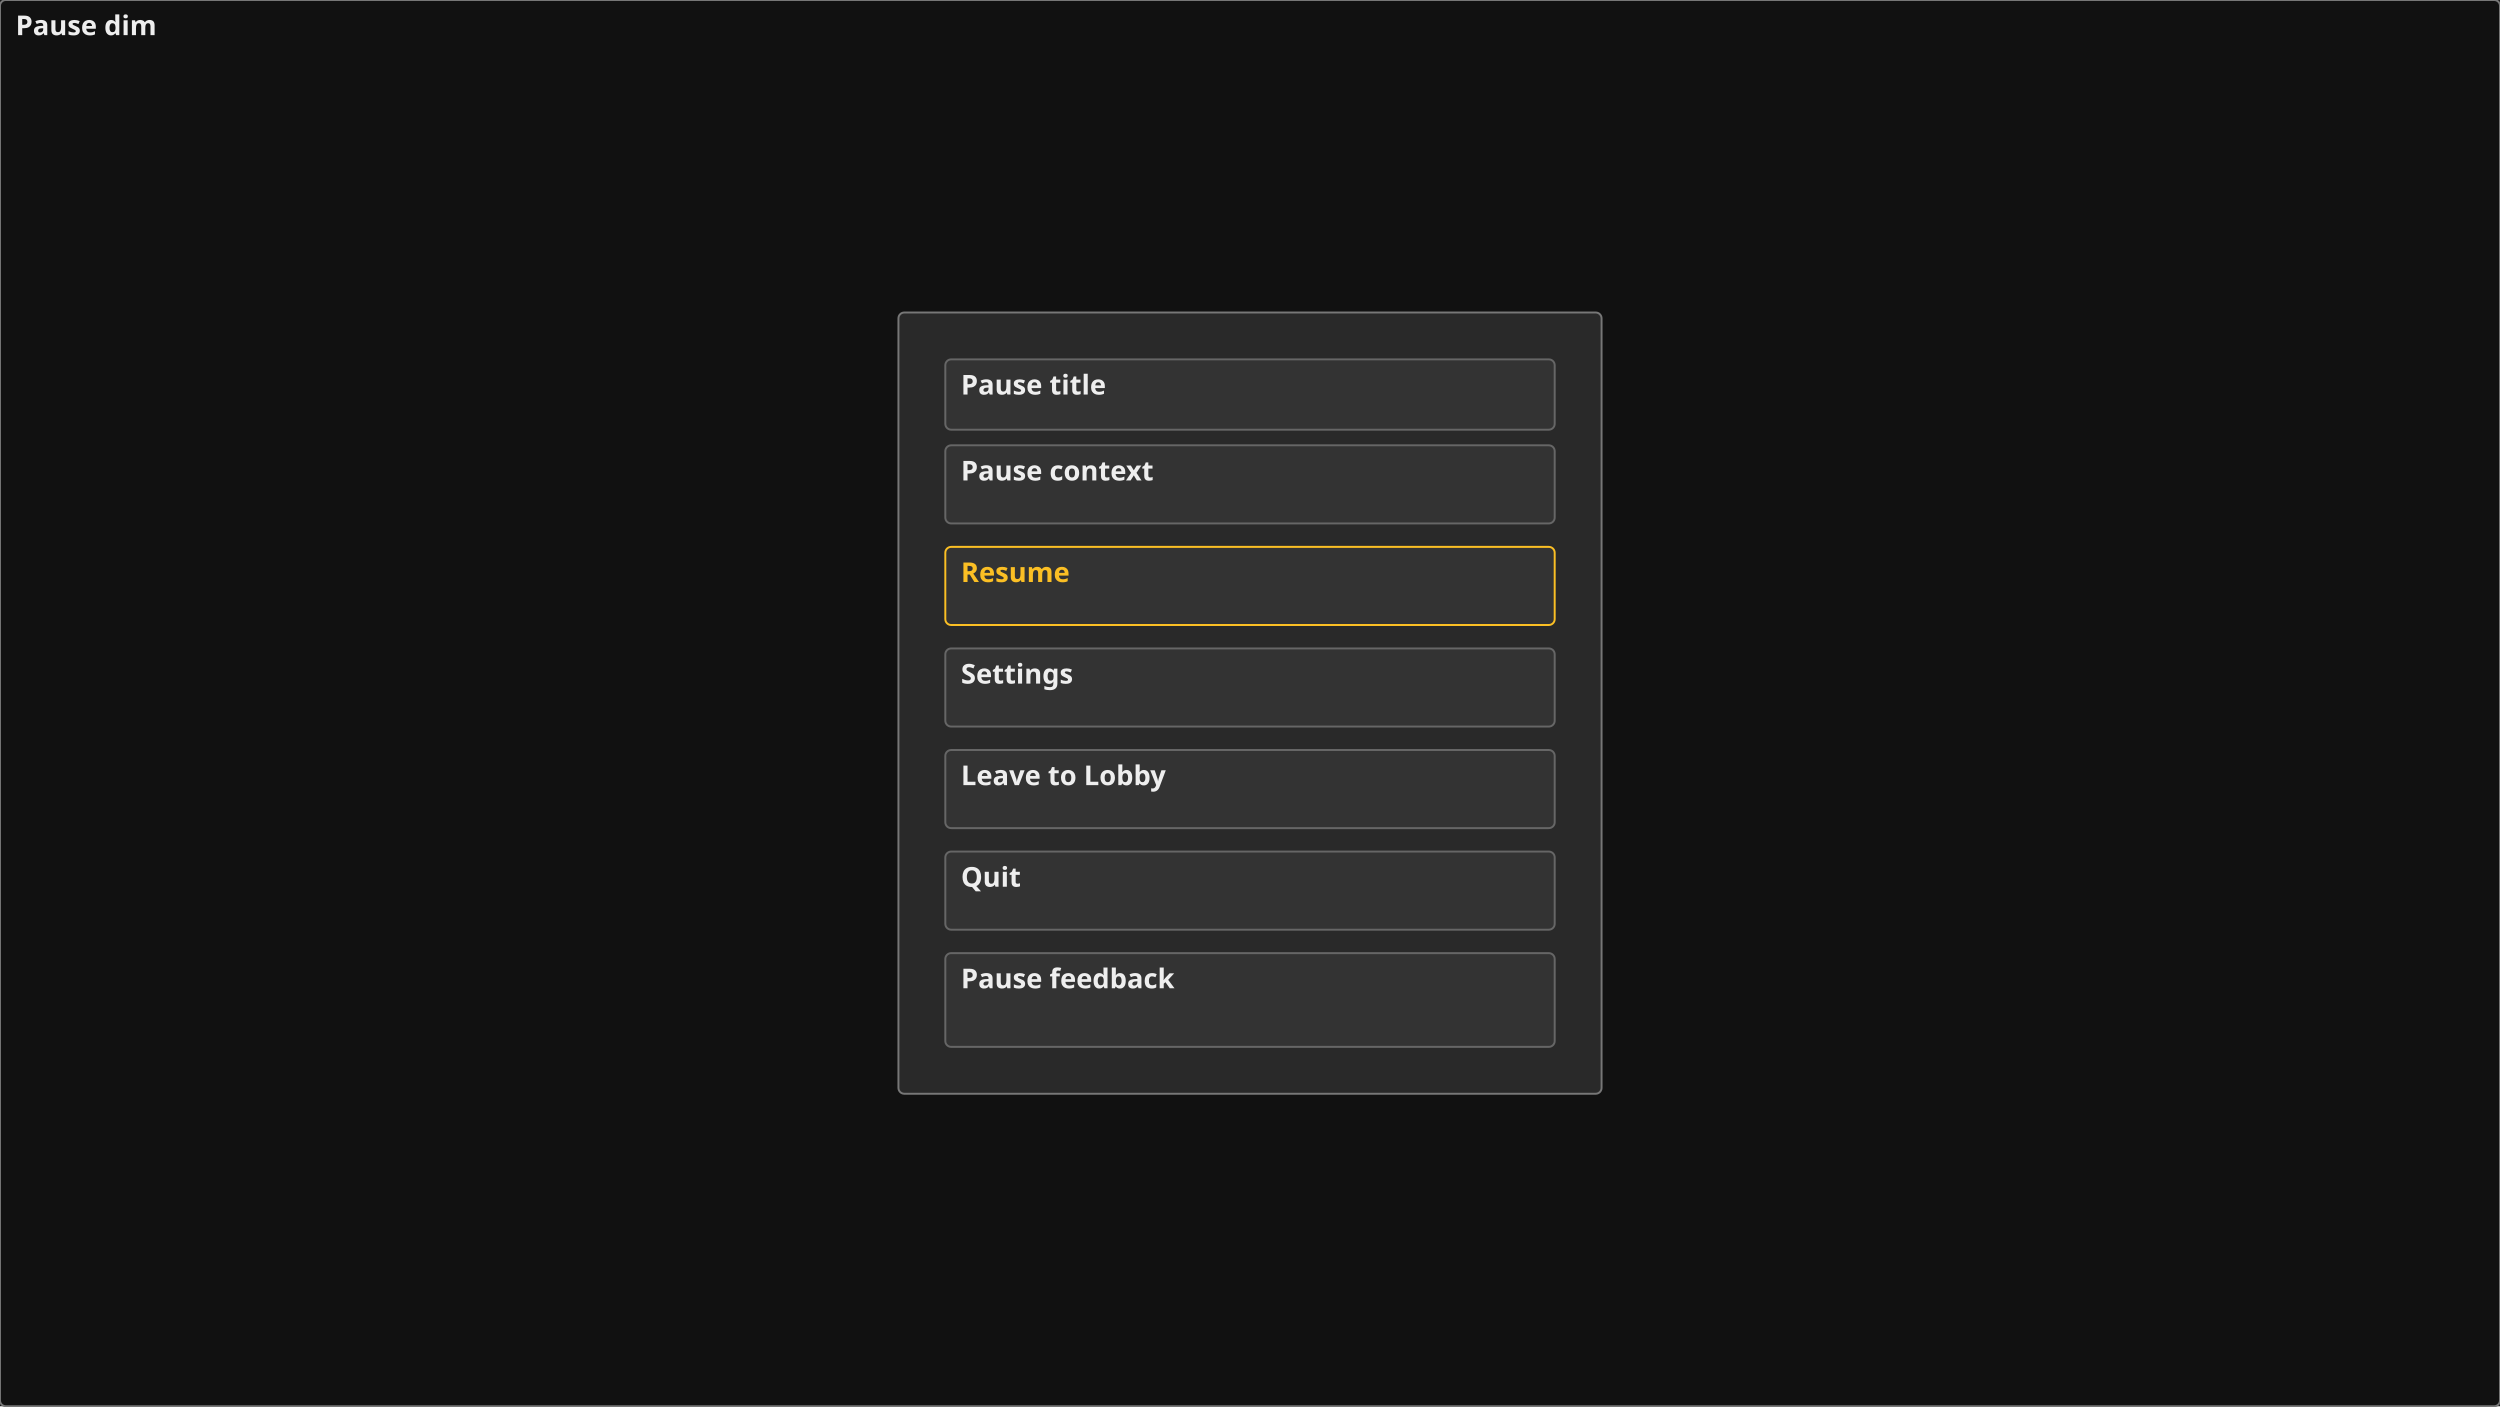
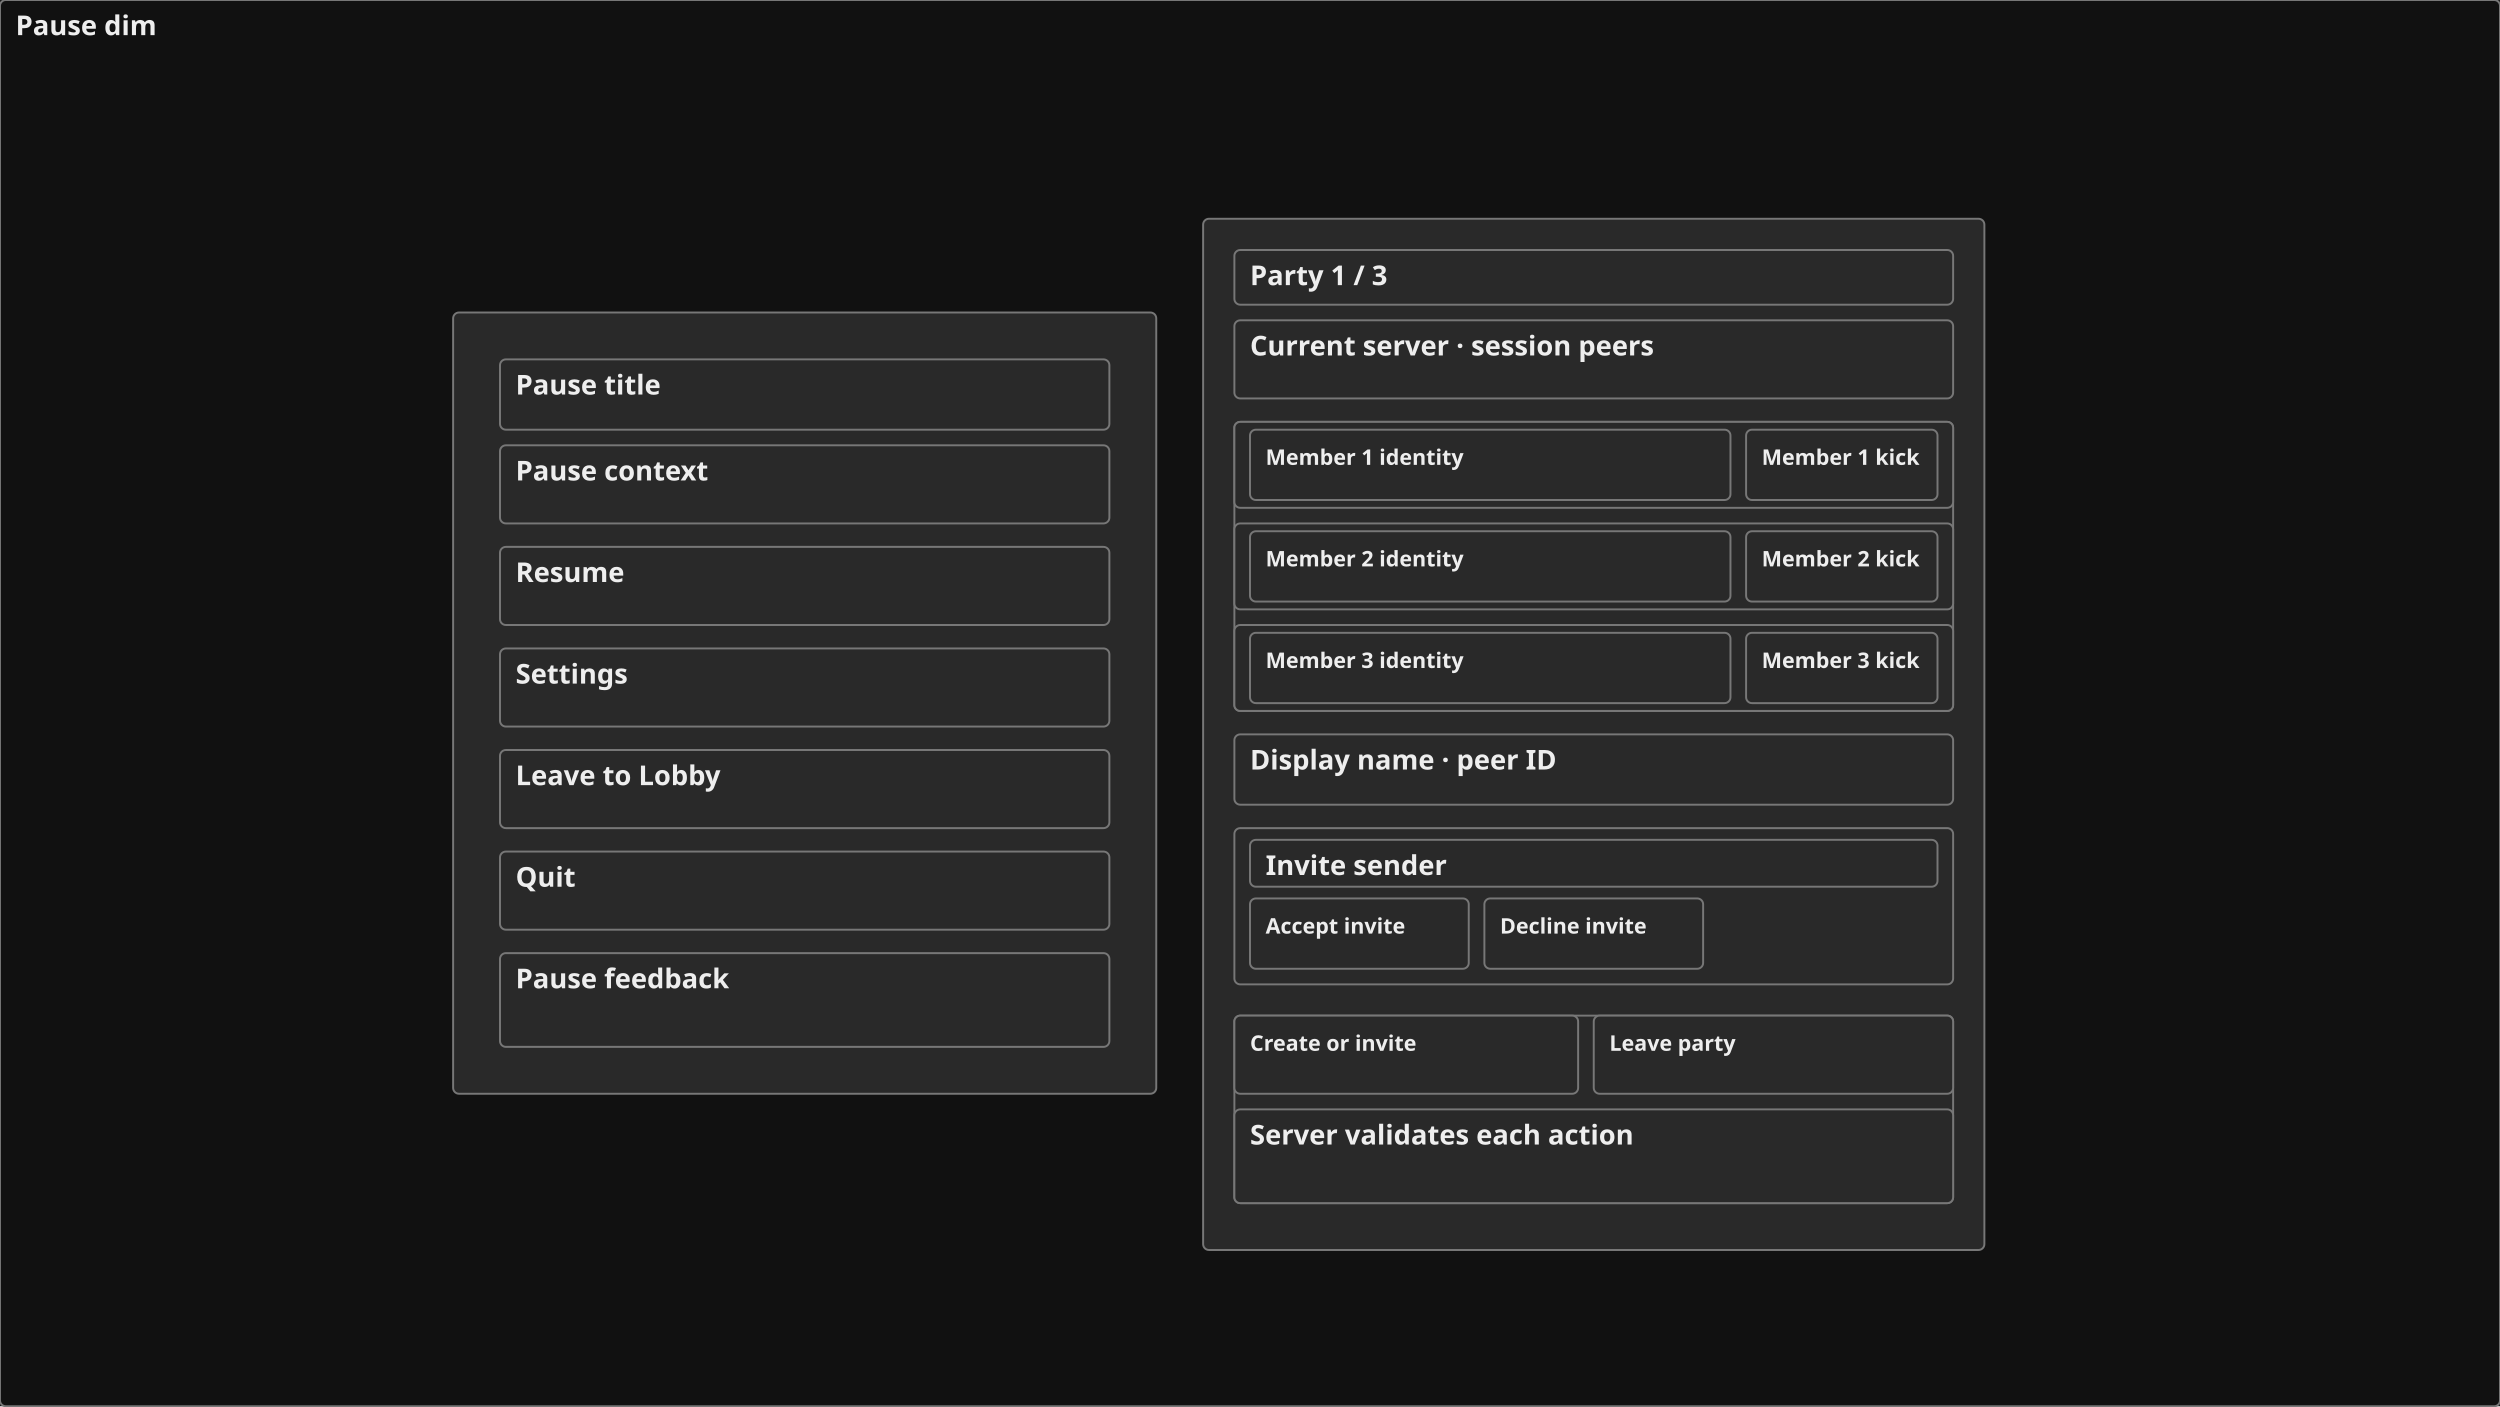
<svg xmlns="http://www.w3.org/2000/svg" viewBox="0 0 1280 720" width="1280" height="720" font-family="system-ui, sans-serif" role="img" aria-labelledby="title">
  <defs>
-     <pattern id="own-cells" x="743" y="128" width="51" height="51" patternUnits="userSpaceOnUse">
-       <rect x="0" y="0" width="50" height="50" fill="none" stroke="#555" stroke-width="0.75" />
-     </pattern>
-     <pattern id="body-cells" x="406" y="128" width="51" height="51" patternUnits="userSpaceOnUse">
-       <rect x="0" y="0" width="50" height="50" fill="none" stroke="#555" stroke-width="0.75" />
-     </pattern>
    <clipPath id="clip-A01">
      <rect x="2" y="1" width="1276" height="718" />
    </clipPath>
    <clipPath id="clip-A02">
-       <rect x="462" y="161" width="356" height="398" />
+       <rect x="234" y="161" width="356" height="398" />
    </clipPath>
    <clipPath id="clip-A03">
-       <rect x="486" y="185" width="308" height="34" />
+       <rect x="258" y="185" width="308" height="34" />
    </clipPath>
    <clipPath id="clip-A04">
-       <rect x="486" y="229" width="308" height="38" />
+       <rect x="258" y="229" width="308" height="38" />
    </clipPath>
    <clipPath id="clip-A05">
-       <rect x="486" y="281" width="308" height="38" />
+       <rect x="258" y="281" width="308" height="38" />
    </clipPath>
    <clipPath id="clip-A06">
-       <rect x="486" y="333" width="308" height="38" />
+       <rect x="258" y="333" width="308" height="38" />
    </clipPath>
    <clipPath id="clip-A07">
-       <rect x="486" y="385" width="308" height="38" />
+       <rect x="258" y="385" width="308" height="38" />
    </clipPath>
    <clipPath id="clip-A08">
-       <rect x="486" y="437" width="308" height="38" />
+       <rect x="258" y="437" width="308" height="38" />
    </clipPath>
    <clipPath id="clip-A09">
-       <rect x="486" y="489" width="308" height="46" />
+       <rect x="258" y="489" width="308" height="46" />
+     </clipPath>
+     <clipPath id="clip-A10">
+       <rect x="618" y="113" width="396" height="526" />
+     </clipPath>
+     <clipPath id="clip-A11">
+       <rect x="634" y="129" width="364" height="26" />
+     </clipPath>
+     <clipPath id="clip-A12">
+       <rect x="634" y="165" width="364" height="38" />
+     </clipPath>
+     <clipPath id="clip-A13">
+       <rect x="634" y="217" width="364" height="146" />
+     </clipPath>
+     <clipPath id="clip-A14">
+       <rect x="634" y="217" width="364" height="42" />
+     </clipPath>
+     <clipPath id="clip-A15">
+       <rect x="642" y="221" width="242" height="34" />
+     </clipPath>
+     <clipPath id="clip-A16">
+       <rect x="896" y="221" width="94" height="34" />
+     </clipPath>
+     <clipPath id="clip-A17">
+       <rect x="634" y="269" width="364" height="42" />
+     </clipPath>
+     <clipPath id="clip-A18">
+       <rect x="642" y="273" width="242" height="34" />
+     </clipPath>
+     <clipPath id="clip-A19">
+       <rect x="896" y="273" width="94" height="34" />
+     </clipPath>
+     <clipPath id="clip-A20">
+       <rect x="634" y="321" width="364" height="42" />
+     </clipPath>
+     <clipPath id="clip-A21">
+       <rect x="642" y="325" width="242" height="34" />
+     </clipPath>
+     <clipPath id="clip-A22">
+       <rect x="896" y="325" width="94" height="34" />
+     </clipPath>
+     <clipPath id="clip-A23">
+       <rect x="634" y="377" width="364" height="34" />
+     </clipPath>
+     <clipPath id="clip-A24">
+       <rect x="634" y="425" width="364" height="78" />
+     </clipPath>
+     <clipPath id="clip-A25">
+       <rect x="642" y="431" width="348" height="22" />
+     </clipPath>
+     <clipPath id="clip-A26">
+       <rect x="642" y="461" width="108" height="34" />
+     </clipPath>
+     <clipPath id="clip-A27">
+       <rect x="762" y="461" width="108" height="34" />
+     </clipPath>
+     <clipPath id="clip-A28">
+       <rect x="634" y="521" width="364" height="94" />
+     </clipPath>
+     <clipPath id="clip-A29">
+       <rect x="634" y="521" width="172" height="38" />
+     </clipPath>
+     <clipPath id="clip-A30">
+       <rect x="818" y="521" width="180" height="38" />
+     </clipPath>
+     <clipPath id="clip-A31">
+       <rect x="634" y="569" width="364" height="46" />
    </clipPath>
  </defs>
  <rect width="1280" height="720" fill="#191919" />
  <g>
    <rect data-layout="A01" x="0" y="0" width="1280" height="720" rx="3" fill="#111" stroke="#777" />
    <g clip-path="url(#clip-A01)">
      <text x="8" y="18" font-size="14" font-weight="600" fill="#eee">Pause dim</text>
    </g>
  </g>
  <g>
-     <rect data-layout="A02" x="460" y="160" width="360" height="400" rx="3" fill="#292929" stroke="#777" />
+     <rect data-layout="A02" x="232" y="160" width="360" height="400" rx="3" fill="#292929" stroke="#777" />
    <g clip-path="url(#clip-A02)" />
  </g>
  <g>
-     <rect data-layout="A03" x="484" y="184" width="312" height="36" rx="3" fill="#333" stroke="#666" />
+     <rect data-layout="A03" x="256" y="184" width="312" height="36" rx="3" fill="#292929" stroke="#777" />
    <g clip-path="url(#clip-A03)">
-       <text x="492" y="202" font-size="14" font-weight="600" fill="#eee">Pause title</text>
-     </g>
-   </g>
-   <g>
-     <rect data-layout="A04" x="484" y="228" width="312" height="40" rx="3" fill="#333" stroke="#666" />
+       <text x="264" y="202" font-size="14" font-weight="600" fill="#eee">Pause title</text>
+     </g>
+   </g>
+   <g>
+     <rect data-layout="A04" x="256" y="228" width="312" height="40" rx="3" fill="#292929" stroke="#777" />
    <g clip-path="url(#clip-A04)">
-       <text x="492" y="246" font-size="14" font-weight="600" fill="#eee">Pause context</text>
-     </g>
-   </g>
-   <g>
-     <rect data-layout="A05" x="484" y="280" width="312" height="40" rx="3" fill="#333" stroke="#fbbf24" />
+       <text x="264" y="246" font-size="14" font-weight="600" fill="#eee">Pause context</text>
+     </g>
+   </g>
+   <g>
+     <rect data-layout="A05" x="256" y="280" width="312" height="40" rx="3" fill="#292929" stroke="#777" />
    <g clip-path="url(#clip-A05)">
-       <text x="492" y="298" font-size="14" font-weight="600" fill="#fbbf24">Resume</text>
-     </g>
-   </g>
-   <g>
-     <rect data-layout="A06" x="484" y="332" width="312" height="40" rx="3" fill="#333" stroke="#666" />
+       <text x="264" y="298" font-size="14" font-weight="600" fill="#eee">Resume</text>
+     </g>
+   </g>
+   <g>
+     <rect data-layout="A06" x="256" y="332" width="312" height="40" rx="3" fill="#292929" stroke="#777" />
    <g clip-path="url(#clip-A06)">
-       <text x="492" y="350" font-size="14" font-weight="600" fill="#eee">Settings</text>
-     </g>
-   </g>
-   <g>
-     <rect data-layout="A07" x="484" y="384" width="312" height="40" rx="3" fill="#333" stroke="#666" />
+       <text x="264" y="350" font-size="14" font-weight="600" fill="#eee">Settings</text>
+     </g>
+   </g>
+   <g>
+     <rect data-layout="A07" x="256" y="384" width="312" height="40" rx="3" fill="#292929" stroke="#777" />
    <g clip-path="url(#clip-A07)">
-       <text x="492" y="402" font-size="14" font-weight="600" fill="#eee">Leave to Lobby</text>
-     </g>
-   </g>
-   <g>
-     <rect data-layout="A08" x="484" y="436" width="312" height="40" rx="3" fill="#333" stroke="#666" />
+       <text x="264" y="402" font-size="14" font-weight="600" fill="#eee">Leave to Lobby</text>
+     </g>
+   </g>
+   <g>
+     <rect data-layout="A08" x="256" y="436" width="312" height="40" rx="3" fill="#292929" stroke="#777" />
    <g clip-path="url(#clip-A08)">
-       <text x="492" y="454" font-size="14" font-weight="600" fill="#eee">Quit</text>
-     </g>
-   </g>
-   <g>
-     <rect data-layout="A09" x="484" y="488" width="312" height="48" rx="3" fill="#333" stroke="#666" />
+       <text x="264" y="454" font-size="14" font-weight="600" fill="#eee">Quit</text>
+     </g>
+   </g>
+   <g>
+     <rect data-layout="A09" x="256" y="488" width="312" height="48" rx="3" fill="#292929" stroke="#777" />
    <g clip-path="url(#clip-A09)">
-       <text x="492" y="506" font-size="14" font-weight="600" fill="#eee">Pause feedback</text>
+       <text x="264" y="506" font-size="14" font-weight="600" fill="#eee">Pause feedback</text>
+     </g>
+   </g>
+   <g>
+     <rect data-layout="A10" x="616" y="112" width="400" height="528" rx="3" fill="#292929" stroke="#777" />
+     <g clip-path="url(#clip-A10)" />
+   </g>
+   <g>
+     <rect data-layout="A11" x="632" y="128" width="368" height="28" rx="3" fill="#292929" stroke="#777" />
+     <g clip-path="url(#clip-A11)">
+       <text x="640" y="146" font-size="14" font-weight="600" fill="#eee">Party 1 / 3</text>
+     </g>
+   </g>
+   <g>
+     <rect data-layout="A12" x="632" y="164" width="368" height="40" rx="3" fill="#292929" stroke="#777" />
+     <g clip-path="url(#clip-A12)">
+       <text x="640" y="182" font-size="14" font-weight="600" fill="#eee">Current server · session peers</text>
+     </g>
+   </g>
+   <g>
+     <rect data-layout="A13" x="632" y="216" width="368" height="148" rx="3" fill="#292929" stroke="#777" />
+     <g clip-path="url(#clip-A13)" />
+   </g>
+   <g>
+     <rect data-layout="A14" x="632" y="216" width="368" height="44" rx="3" fill="#292929" stroke="#777" />
+     <g clip-path="url(#clip-A14)" />
+   </g>
+   <g>
+     <rect data-layout="A15" x="640" y="220" width="246" height="36" rx="3" fill="#292929" stroke="#777" />
+     <g clip-path="url(#clip-A15)">
+       <text x="648" y="238" font-size="11" font-weight="600" fill="#eee">Member 1 identity</text>
+     </g>
+   </g>
+   <g>
+     <rect data-layout="A16" x="894" y="220" width="98" height="36" rx="3" fill="#292929" stroke="#777" />
+     <g clip-path="url(#clip-A16)">
+       <text x="902" y="238" font-size="11" font-weight="600" fill="#eee">Member 1 kick</text>
+     </g>
+   </g>
+   <g>
+     <rect data-layout="A17" x="632" y="268" width="368" height="44" rx="3" fill="#292929" stroke="#777" />
+     <g clip-path="url(#clip-A17)" />
+   </g>
+   <g>
+     <rect data-layout="A18" x="640" y="272" width="246" height="36" rx="3" fill="#292929" stroke="#777" />
+     <g clip-path="url(#clip-A18)">
+       <text x="648" y="290" font-size="11" font-weight="600" fill="#eee">Member 2 identity</text>
+     </g>
+   </g>
+   <g>
+     <rect data-layout="A19" x="894" y="272" width="98" height="36" rx="3" fill="#292929" stroke="#777" />
+     <g clip-path="url(#clip-A19)">
+       <text x="902" y="290" font-size="11" font-weight="600" fill="#eee">Member 2 kick</text>
+     </g>
+   </g>
+   <g>
+     <rect data-layout="A20" x="632" y="320" width="368" height="44" rx="3" fill="#292929" stroke="#777" />
+     <g clip-path="url(#clip-A20)" />
+   </g>
+   <g>
+     <rect data-layout="A21" x="640" y="324" width="246" height="36" rx="3" fill="#292929" stroke="#777" />
+     <g clip-path="url(#clip-A21)">
+       <text x="648" y="342" font-size="11" font-weight="600" fill="#eee">Member 3 identity</text>
+     </g>
+   </g>
+   <g>
+     <rect data-layout="A22" x="894" y="324" width="98" height="36" rx="3" fill="#292929" stroke="#777" />
+     <g clip-path="url(#clip-A22)">
+       <text x="902" y="342" font-size="11" font-weight="600" fill="#eee">Member 3 kick</text>
+     </g>
+   </g>
+   <g>
+     <rect data-layout="A23" x="632" y="376" width="368" height="36" rx="3" fill="#292929" stroke="#777" />
+     <g clip-path="url(#clip-A23)">
+       <text x="640" y="394" font-size="14" font-weight="600" fill="#eee">Display name · peer ID</text>
+     </g>
+   </g>
+   <g>
+     <rect data-layout="A24" x="632" y="424" width="368" height="80" rx="3" fill="#292929" stroke="#777" />
+     <g clip-path="url(#clip-A24)" />
+   </g>
+   <g>
+     <rect data-layout="A25" x="640" y="430" width="352" height="24" rx="3" fill="#292929" stroke="#777" />
+     <g clip-path="url(#clip-A25)">
+       <text x="648" y="448" font-size="14" font-weight="600" fill="#eee">Invite sender</text>
+     </g>
+   </g>
+   <g>
+     <rect data-layout="A26" x="640" y="460" width="112" height="36" rx="3" fill="#292929" stroke="#777" />
+     <g clip-path="url(#clip-A26)">
+       <text x="648" y="478" font-size="11" font-weight="600" fill="#eee">Accept invite</text>
+     </g>
+   </g>
+   <g>
+     <rect data-layout="A27" x="760" y="460" width="112" height="36" rx="3" fill="#292929" stroke="#777" />
+     <g clip-path="url(#clip-A27)">
+       <text x="768" y="478" font-size="11" font-weight="600" fill="#eee">Decline invite</text>
+     </g>
+   </g>
+   <g>
+     <rect data-layout="A28" x="632" y="520" width="368" height="96" rx="3" fill="#292929" stroke="#777" />
+     <g clip-path="url(#clip-A28)" />
+   </g>
+   <g>
+     <rect data-layout="A29" x="632" y="520" width="176" height="40" rx="3" fill="#292929" stroke="#777" />
+     <g clip-path="url(#clip-A29)">
+       <text x="640" y="538" font-size="11" font-weight="600" fill="#eee">Create or invite</text>
+     </g>
+   </g>
+   <g>
+     <rect data-layout="A30" x="816" y="520" width="184" height="40" rx="3" fill="#292929" stroke="#777" />
+     <g clip-path="url(#clip-A30)">
+       <text x="824" y="538" font-size="11" font-weight="600" fill="#eee">Leave party</text>
+     </g>
+   </g>
+   <g>
+     <rect data-layout="A31" x="632" y="568" width="368" height="48" rx="3" fill="#292929" stroke="#777" />
+     <g clip-path="url(#clip-A31)">
+       <text x="640" y="586" font-size="14" font-weight="600" fill="#eee">Server validates each action</text>
    </g>
  </g>
</svg>
